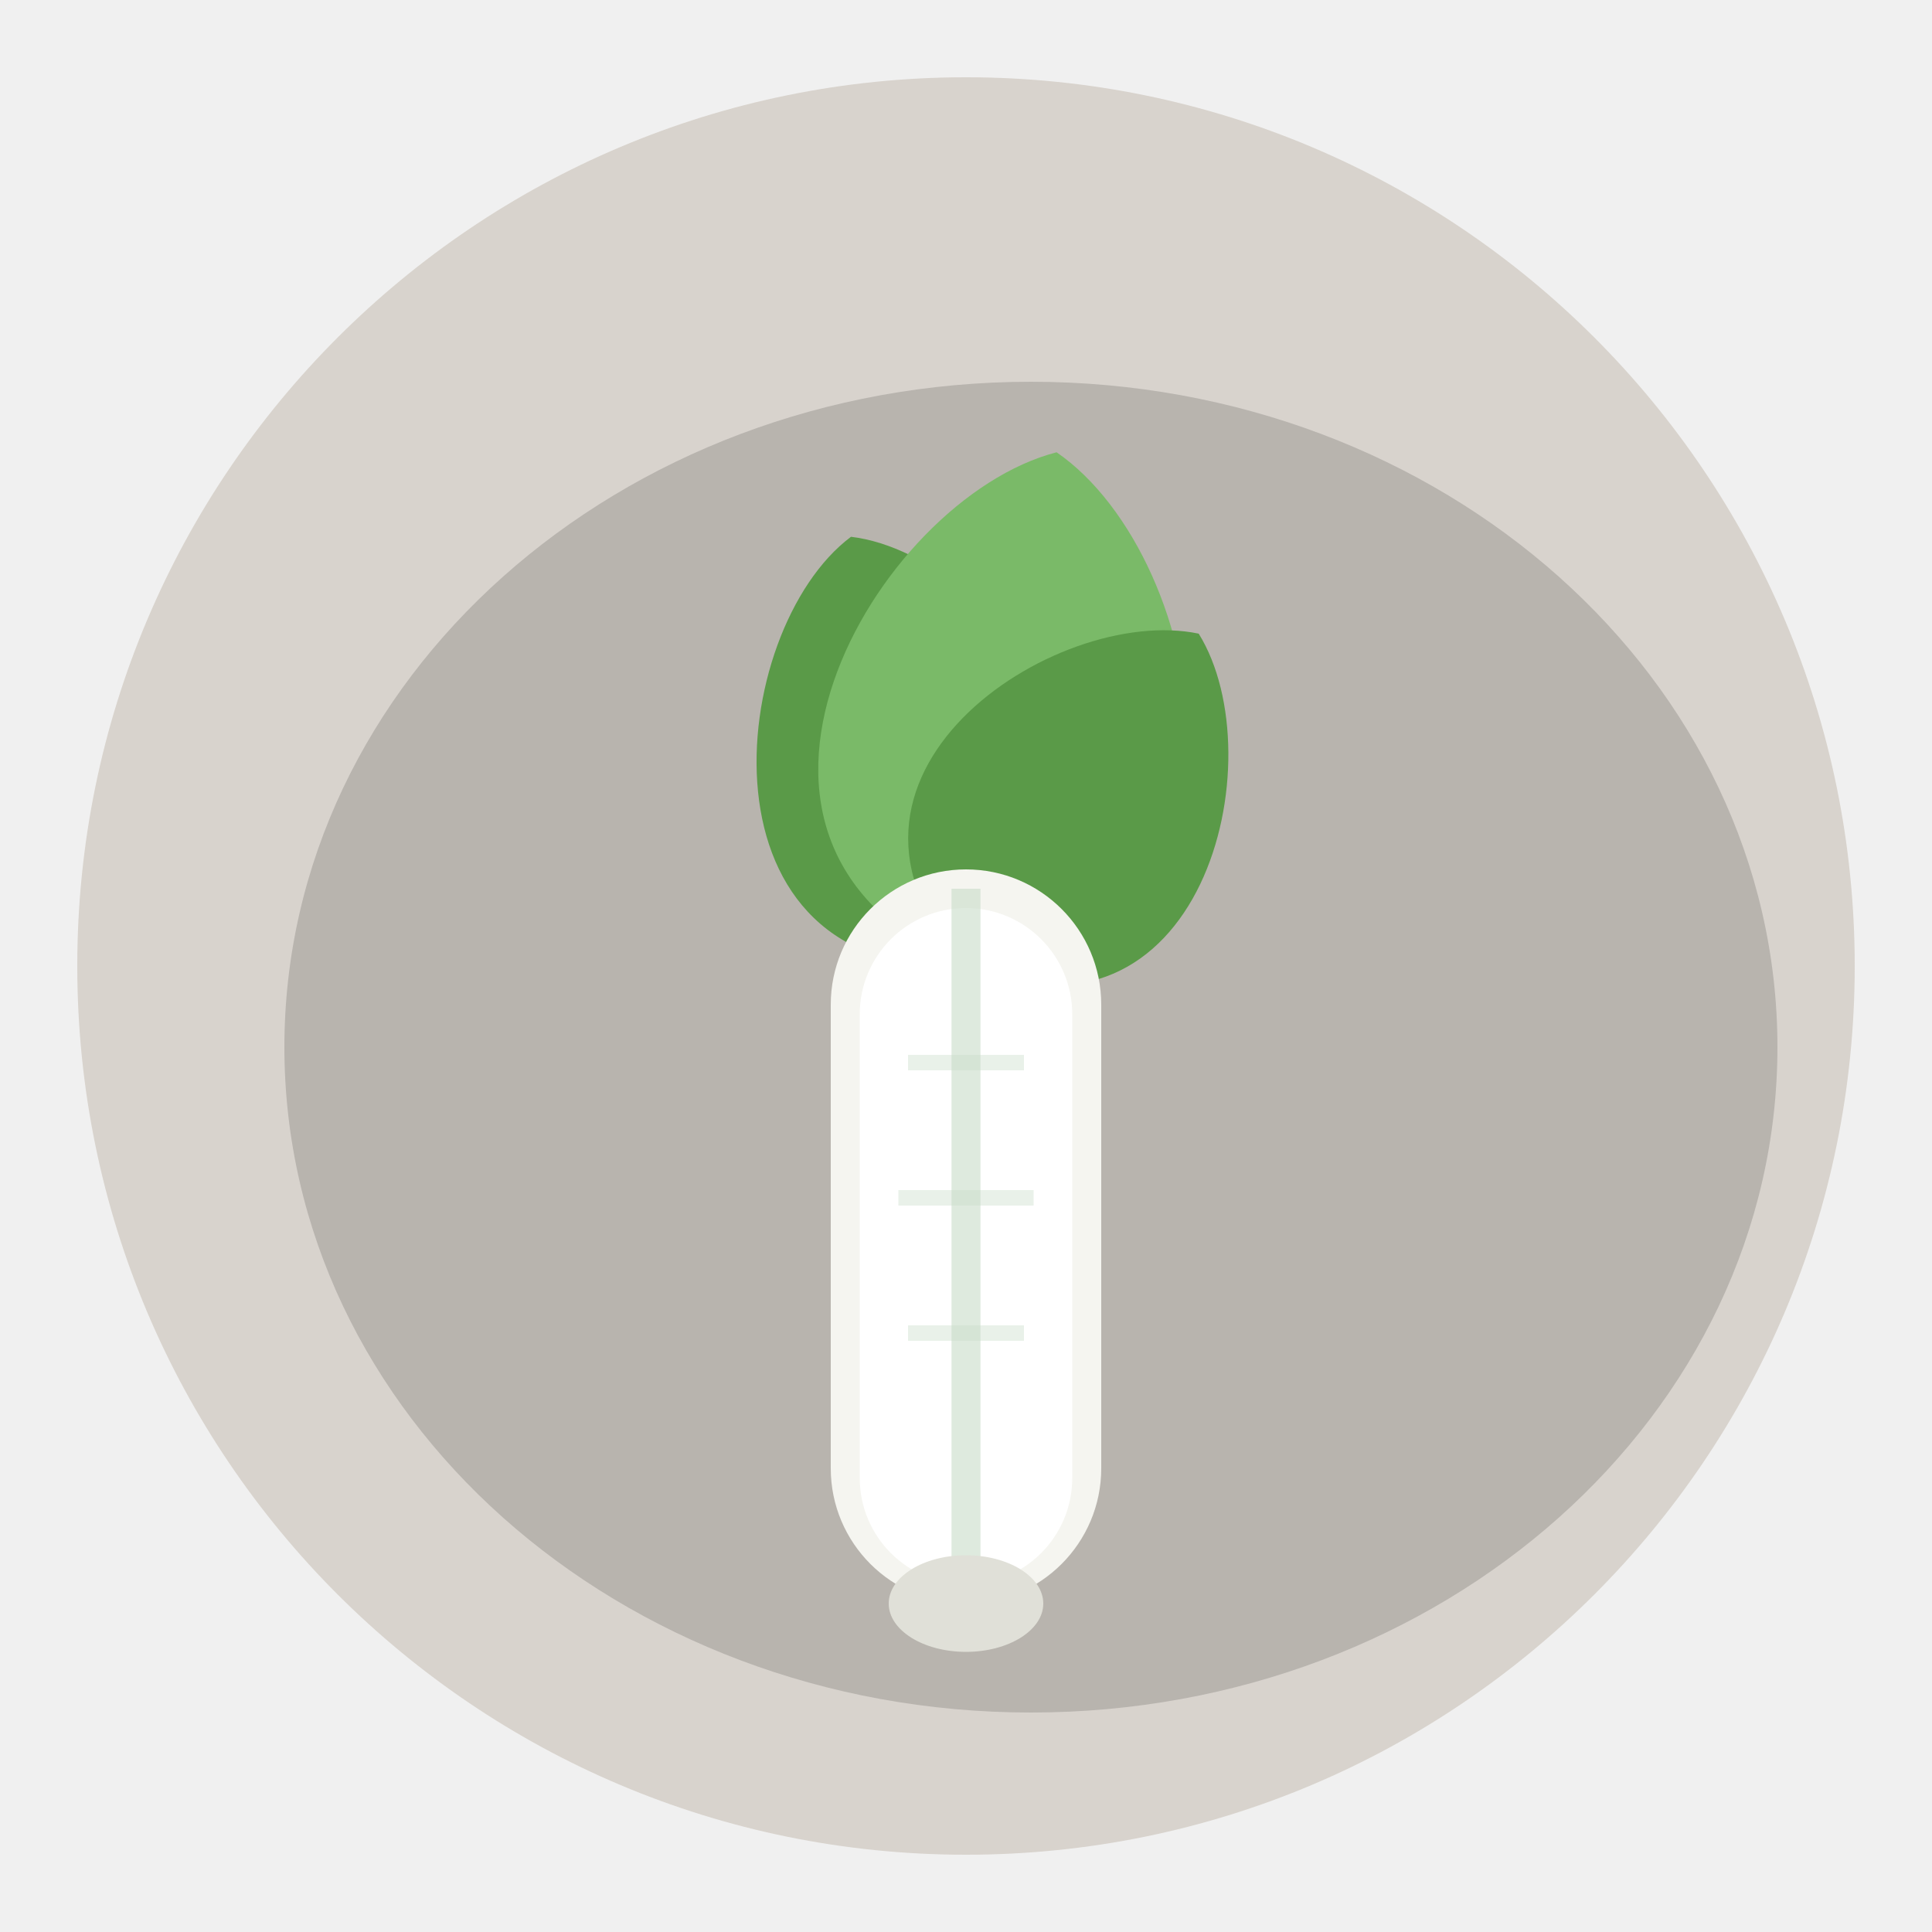
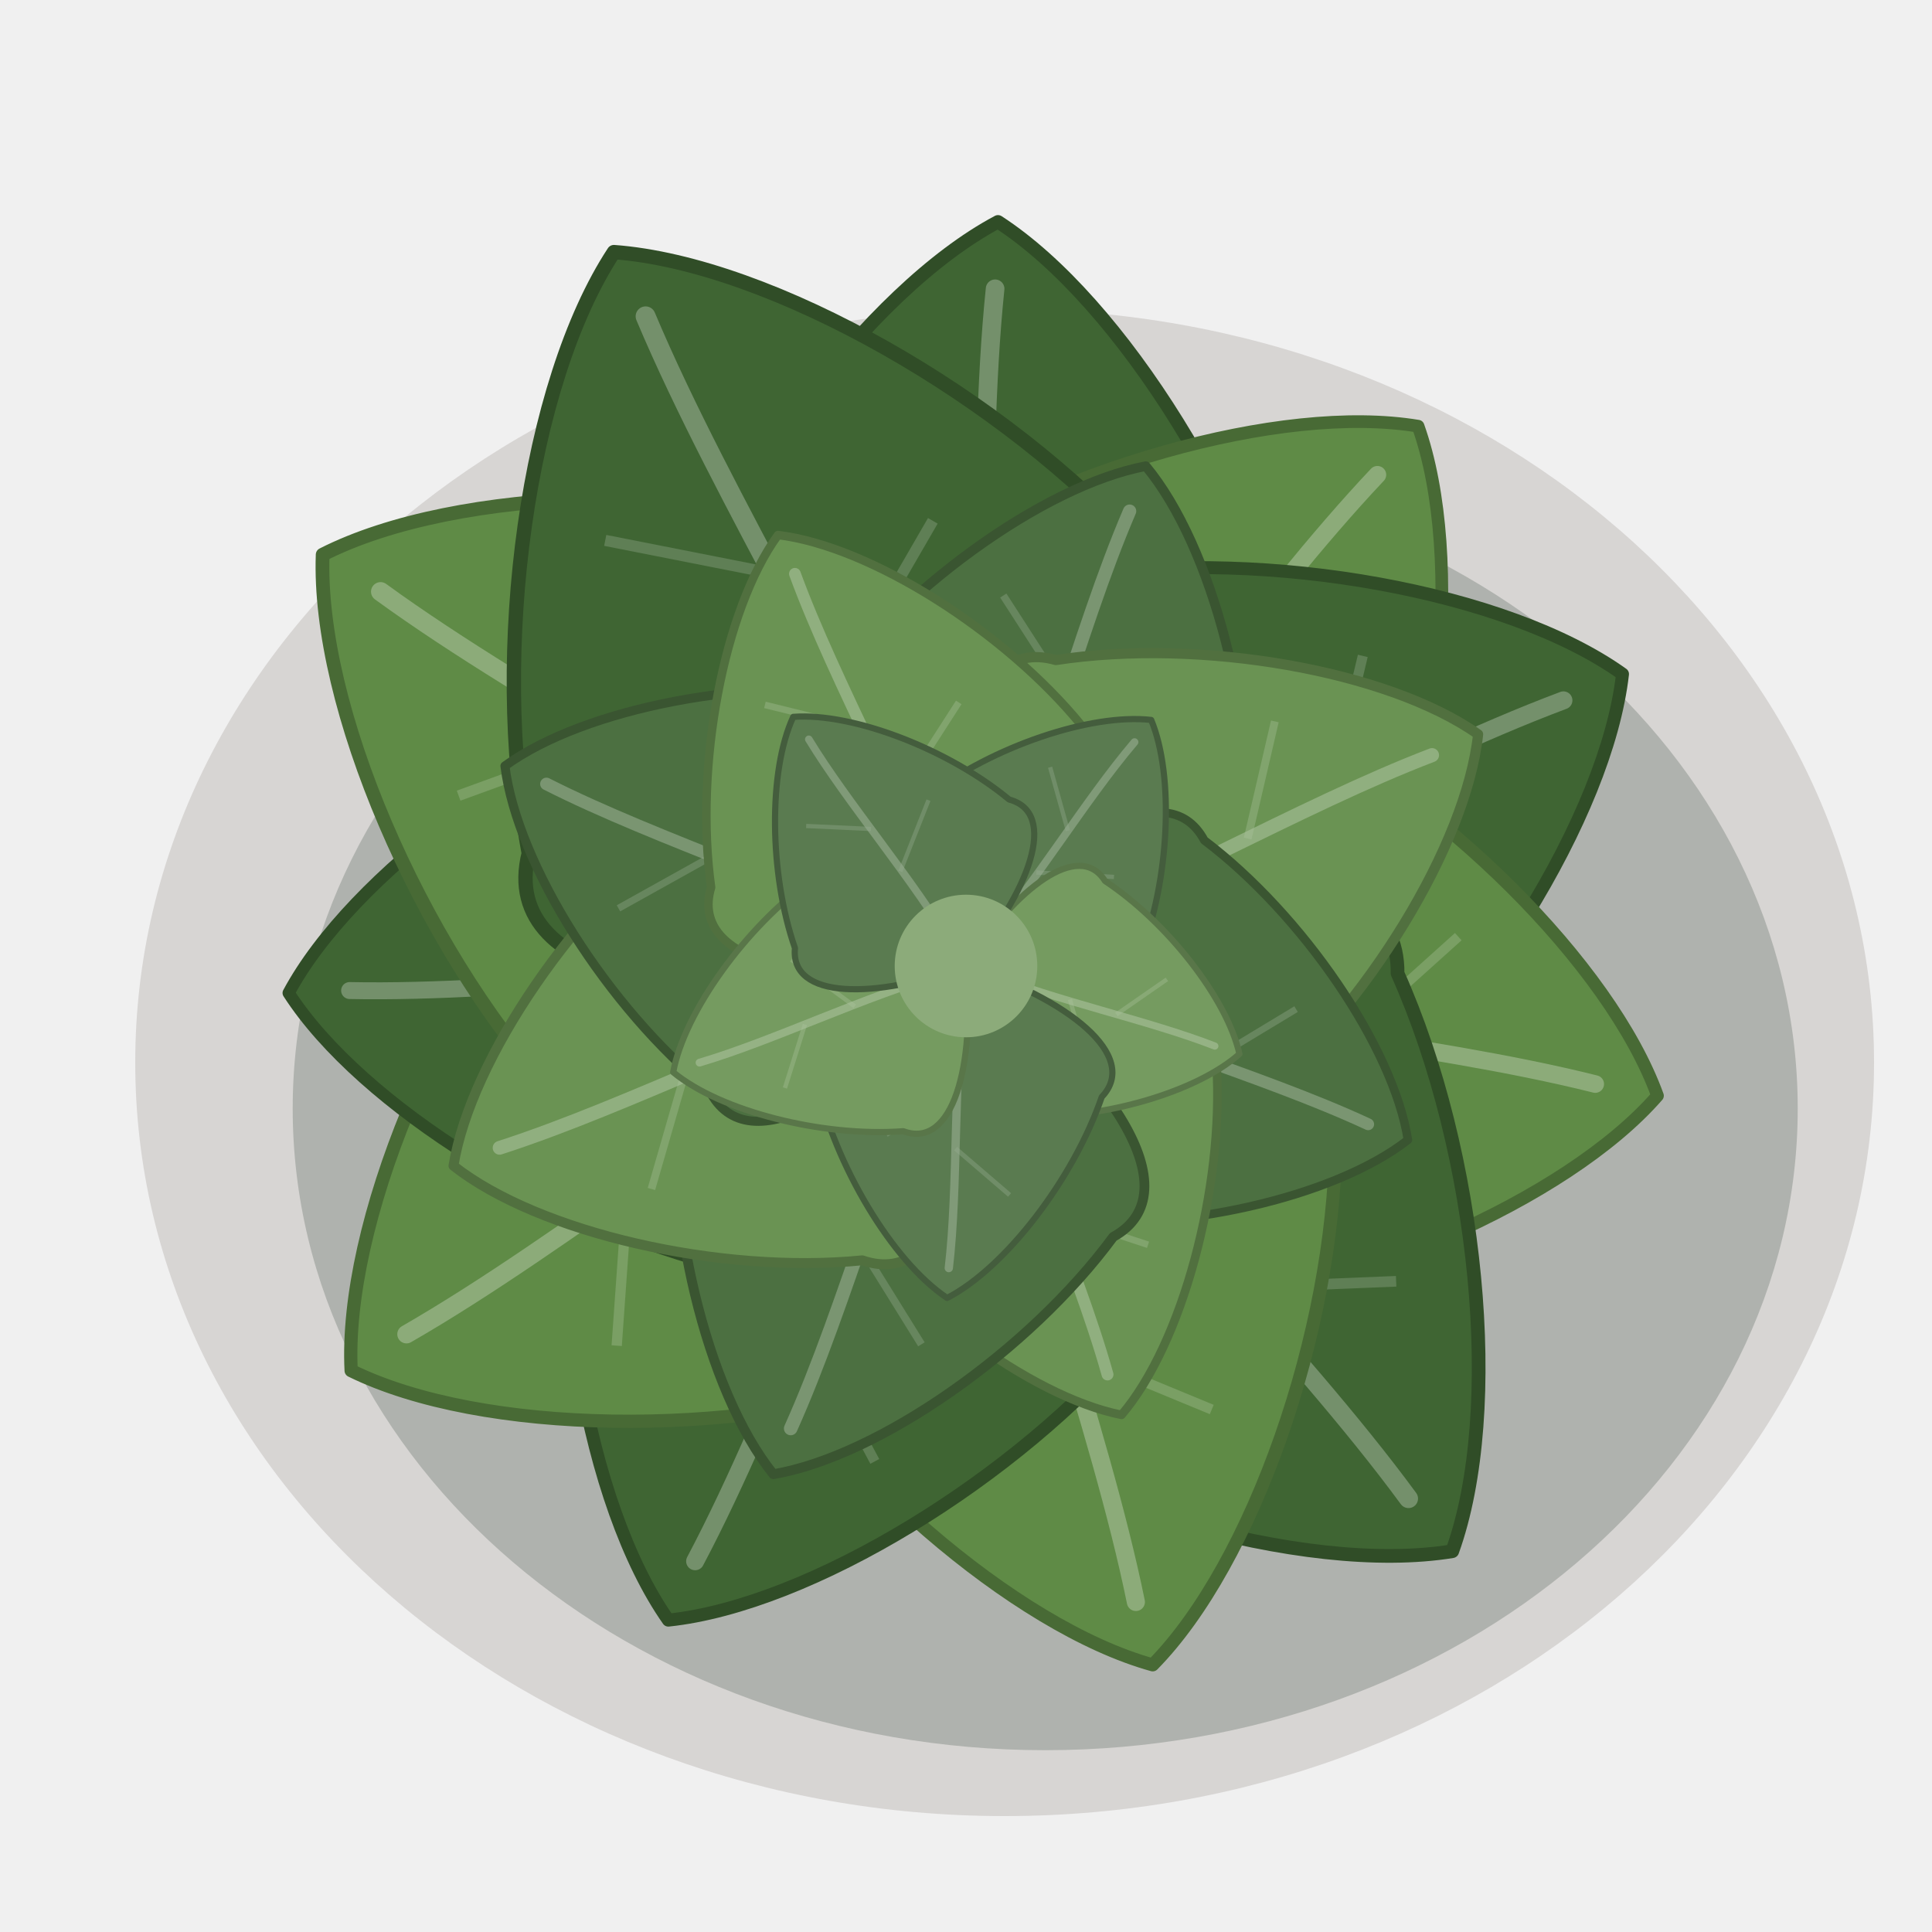
- <svg xmlns="http://www.w3.org/2000/svg" viewBox="-50 -50 100 100" width="100" height="100" role="img" aria-label="daikon">
-   <circle cx="0" cy="0" r="46" fill="#6b4e2a" opacity="0.18" />
-   <ellipse cx="3.36" cy="4.2" rx="38.64" ry="34.44" fill="rgba(0,0,0,.15)" />
-   <g transform="rotate(-15)">
-     <path d="M0 0 C 14 -3, 7.5 -20, 0 -23 C -7.5 -20, -14 -3, 0 0 Z" fill="#5a9a48" />
+ <svg xmlns="http://www.w3.org/2000/svg" viewBox="-50 -50 100 100" width="100" height="100" role="img" aria-label="Daikon">
+   <ellipse cx="2" cy="5" rx="45" ry="39" fill="#2f1d10" opacity=".13" />
+   <g class="plant-glyph plant-glyph--rosetta" style="isolation:isolate">
+     <ellipse cx="4.1" cy="7.38" rx="38.95" ry="33.21" fill="#112718" opacity="0.2" />
+     <g transform="rotate(2.461187)">
+       <path d="M0 0 C11.952 -3.084 20.82 -9.272 16.579 -14.265       C13.88 -23.904 6.554 -34.699 0 -38.555       C-6.554 -34.699 -13.88 -23.904 -16.579 -14.265       C-20.82 -9.272 -11.952 -3.084 0 0Z" fill="#3f6533" stroke="#304d27" stroke-width="0.694" stroke-linejoin="round" />
+       <path d="M0 -1 C0.771 -13.109 -0.578 -25.446 0 -35.085" fill="none" stroke="#9baf95" stroke-width="0.964" stroke-linecap="round" opacity=".58" />
+       <path d="M0 -14.651 L8.097 -20.049 M0 -21.205 L-6.554 -26.217" fill="none" stroke="#9baf95" stroke-width="0.54" opacity=".34" />
+     </g>
+     <g transform="rotate(39.94609)">
+       <path d="M0 0 C11.298 -2.916 19.68 -8.765 15.671 -13.485       C13.12 -22.596 6.196 -32.8 0 -36.445       C-6.196 -32.8 -13.12 -22.596 -15.671 -13.485       C-19.68 -8.765 -11.298 -2.916 0 0Z" fill="#5f8b46" stroke="#486a35" stroke-width="0.656" stroke-linejoin="round" />
+       <path d="M0 -1 C0.729 -12.391 -0.547 -24.053 0 -33.165" fill="none" stroke="#acc39f" stroke-width="0.911" stroke-linecap="round" opacity=".58" />
+       <path d="M0 -13.849 L7.653 -18.951 M0 -20.045 L-6.196 -24.782" fill="none" stroke="#acc39f" stroke-width="0.51" opacity=".34" />
+     </g>
+     <g transform="rotate(66.02813)">
+       <path d="M0 0 C11.528 -2.975 20.082 -8.944 15.991 -13.76       C13.388 -23.057 6.322 -33.47 0 -37.189       C-6.322 -33.47 -13.388 -23.057 -15.991 -13.76       C-20.082 -8.944 -11.528 -2.975 0 0Z" fill="#3f6533" stroke="#304d27" stroke-width="0.669" stroke-linejoin="round" />
+       <path d="M0 -1 C0.744 -12.644 -0.558 -24.544 0 -33.842" fill="none" stroke="#9baf95" stroke-width="0.93" stroke-linecap="round" opacity=".58" />
+       <path d="M0 -14.132 L7.81 -19.338 M0 -20.454 L-6.322 -25.288" fill="none" stroke="#9baf95" stroke-width="0.521" opacity=".34" />
+     </g>
+     <g transform="rotate(100.6256)">
+       <path d="M0 0 C11.289 -2.913 19.664 -8.758 15.659 -13.474       C13.11 -22.578 6.191 -32.774 0 -36.416       C-6.191 -32.774 -13.11 -22.578 -15.659 -13.474       C-19.664 -8.758 -11.289 -2.913 0 0Z" fill="#5f8b46" stroke="#486a35" stroke-width="0.655" stroke-linejoin="round" />
+       <path d="M0 -1 C0.728 -12.381 -0.546 -24.034 0 -33.138" fill="none" stroke="#acc39f" stroke-width="0.91" stroke-linecap="round" opacity=".58" />
+       <path d="M0 -13.838 L7.647 -18.936 M0 -20.029 L-6.191 -24.763" fill="none" stroke="#acc39f" stroke-width="0.51" opacity=".34" />
+     </g>
+     <g transform="rotate(140.2766)">
+       <path d="M0 0 C12.209 -3.151 21.267 -9.472 16.935 -14.572       C14.178 -24.418 6.695 -35.445 0 -39.383       C-6.695 -35.445 -14.178 -24.418 -16.935 -14.572       C-21.267 -9.472 -12.209 -3.151 0 0Z" fill="#3f6533" stroke="#304d27" stroke-width="0.709" stroke-linejoin="round" />
+       <path d="M0 -1 C0.788 -13.39 -0.591 -25.993 0 -35.839" fill="none" stroke="#9baf95" stroke-width="0.985" stroke-linecap="round" opacity=".58" />
+       <path d="M0 -14.966 L8.271 -20.479 M0 -21.661 L-6.695 -26.781" fill="none" stroke="#9baf95" stroke-width="0.551" opacity=".34" />
+     </g>
+     <g transform="rotate(165.0447)">
+       <path d="M0 0 C11.607 -2.995 20.219 -9.005 16.1 -13.854       C13.479 -23.214 6.365 -33.698 0 -37.442       C-6.365 -33.698 -13.479 -23.214 -16.1 -13.854       C-20.219 -9.005 -11.607 -2.995 0 0Z" fill="#5f8b46" stroke="#486a35" stroke-width="0.674" stroke-linejoin="round" />
+       <path d="M0 -1 C0.749 -12.73 -0.562 -24.712 0 -34.072" fill="none" stroke="#acc39f" stroke-width="0.936" stroke-linecap="round" opacity=".58" />
+       <path d="M0 -14.228 L7.863 -19.47 M0 -20.593 L-6.365 -25.461" fill="none" stroke="#acc39f" stroke-width="0.524" opacity=".34" />
+     </g>
+     <g transform="rotate(204.4679)">
+       <path d="M0 0 C11.531 -2.976 20.087 -8.946 15.995 -13.763       C13.391 -23.063 6.324 -33.478 0 -37.198       C-6.324 -33.478 -13.391 -23.063 -15.995 -13.763       C-20.087 -8.946 -11.531 -2.976 0 0Z" fill="#3f6533" stroke="#304d27" stroke-width="0.67" stroke-linejoin="round" />
+       <path d="M0 -1 C0.744 -12.647 -0.558 -24.551 0 -33.85" fill="none" stroke="#9baf95" stroke-width="0.93" stroke-linecap="round" opacity=".58" />
+       <path d="M0 -14.135 L7.812 -19.343 M0 -20.459 L-6.324 -25.295" fill="none" stroke="#9baf95" stroke-width="0.521" opacity=".34" />
+     </g>
+     <g transform="rotate(236.6526)">
+       <path d="M0 0 C11.81 -3.048 20.573 -9.162 16.382 -14.096       C13.715 -23.62 6.477 -34.288 0 -38.097       C-6.477 -34.288 -13.715 -23.62 -16.382 -14.096       C-20.573 -9.162 -11.81 -3.048 0 0Z" fill="#5f8b46" stroke="#486a35" stroke-width="0.686" stroke-linejoin="round" />
+       <path d="M0 -1 C0.762 -12.953 -0.571 -25.144 0 -34.669" fill="none" stroke="#acc39f" stroke-width="0.952" stroke-linecap="round" opacity=".58" />
+       <path d="M0 -14.477 L8 -19.811 M0 -20.953 L-6.477 -25.906" fill="none" stroke="#acc39f" stroke-width="0.533" opacity=".34" />
+     </g>
+     <g transform="rotate(267.7193)">
+       <path d="M0 0 C10.877 -2.807 18.947 -8.438 15.087 -12.982       C12.631 -21.754 5.965 -31.578 0 -35.087       C-5.965 -31.578 -12.631 -21.754 -15.087 -12.982       C-18.947 -8.438 -10.877 -2.807 0 0Z" fill="#3f6533" stroke="#304d27" stroke-width="0.632" stroke-linejoin="round" />
+       <path d="M0 -1 C0.702 -11.929 -0.526 -23.157 0 -31.929" fill="none" stroke="#9baf95" stroke-width="0.877" stroke-linecap="round" opacity=".58" />
+       <path d="M0 -13.333 L7.368 -18.245 M0 -19.298 L-5.965 -23.859" fill="none" stroke="#9baf95" stroke-width="0.491" opacity=".34" />
+     </g>
+     <g transform="rotate(302.5951)">
+       <path d="M0 0 C12.252 -3.162 21.343 -9.505 16.995 -14.624       C14.229 -24.505 6.719 -35.571 0 -39.524       C-6.719 -35.571 -14.229 -24.505 -16.995 -14.624       C-21.343 -9.505 -12.252 -3.162 0 0Z" fill="#5f8b46" stroke="#486a35" stroke-width="0.711" stroke-linejoin="round" />
+       <path d="M0 -1 C0.79 -13.438 -0.593 -26.086 0 -35.967" fill="none" stroke="#acc39f" stroke-width="0.988" stroke-linecap="round" opacity=".58" />
+       <path d="M0 -15.019 L8.3 -20.552 M0 -21.738 L-6.719 -26.876" fill="none" stroke="#acc39f" stroke-width="0.553" opacity=".34" />
+     </g>
+     <g transform="rotate(333.7479)">
+       <path d="M0 0 C12.772 -3.296 22.249 -9.909 17.716 -15.244       C14.832 -25.545 7.004 -37.081 0 -41.201       C-7.004 -37.081 -14.832 -25.545 -17.716 -15.244       C-22.249 -9.909 -12.772 -3.296 0 0Z" fill="#3f6533" stroke="#304d27" stroke-width="0.742" stroke-linejoin="round" />
+       <path d="M0 -1 C0.824 -14.008 -0.618 -27.193 0 -37.493" fill="none" stroke="#9baf95" stroke-width="1.03" stroke-linecap="round" opacity=".58" />
+       <path d="M0 -15.656 L8.652 -21.425 M0 -22.661 L-7.004 -28.017" fill="none" stroke="#9baf95" stroke-width="0.577" opacity=".34" />
+     </g>
+     <g transform="rotate(19.78331)">
+       <path d="M0 0 C8.523 -2.2 14.847 -6.612 11.823 -10.173       C9.898 -17.047 4.674 -24.745 0 -27.495       C-4.674 -24.745 -9.898 -17.047 -11.823 -10.173       C-14.847 -6.612 -8.523 -2.2 0 0Z" fill="#4c7041" stroke="#3a5531" stroke-width="0.495" stroke-linejoin="round" />
+       <path d="M0 -1 C0.55 -9.348 -0.412 -18.146 0 -25.02" fill="none" stroke="#9baf95" stroke-width="0.687" stroke-linecap="round" opacity=".58" />
+       <path d="M0 -10.448 L5.774 -14.297 M0 -15.122 L-4.674 -18.696" fill="none" stroke="#9baf95" stroke-width="0.385" opacity=".34" />
+     </g>
+     <g transform="rotate(65.65434)">
+       <path d="M0 0 C9.019 -2.327 15.711 -6.997 12.51 -10.765       C10.474 -18.038 4.946 -26.184 0 -29.094       C-4.946 -26.184 -10.474 -18.038 -12.51 -10.765       C-15.711 -6.997 -9.019 -2.327 0 0Z" fill="#6a9353" stroke="#51703f" stroke-width="0.524" stroke-linejoin="round" />
+       <path d="M0 -1 C0.582 -9.892 -0.436 -19.202 0 -26.475" fill="none" stroke="#acc39f" stroke-width="0.727" stroke-linecap="round" opacity=".58" />
+       <path d="M0 -11.056 L6.11 -15.129 M0 -16.002 L-4.946 -19.784" fill="none" stroke="#acc39f" stroke-width="0.407" opacity=".34" />
+     </g>
+     <g transform="rotate(111.4792)">
+       <path d="M0 0 C7.62 -1.967 13.274 -5.912 10.57 -9.095       C8.849 -15.24 4.179 -22.123 0 -24.581       C-4.179 -22.123 -8.849 -15.24 -10.57 -9.095       C-13.274 -5.912 -7.62 -1.967 0 0Z" fill="#4c7041" stroke="#3a5531" stroke-width="0.442" stroke-linejoin="round" />
+       <path d="M0 -1 C0.492 -8.358 -0.369 -16.224 0 -22.369" fill="none" stroke="#9baf95" stroke-width="0.615" stroke-linecap="round" opacity=".58" />
+       <path d="M0 -9.341 L5.162 -12.782 M0 -13.52 L-4.179 -16.715" fill="none" stroke="#9baf95" stroke-width="0.344" opacity=".34" />
+     </g>
+     <g transform="rotate(160.8906)">
+       <path d="M0 0 C7.622 -1.967 13.278 -5.914 10.573 -9.098       C8.852 -15.245 4.18 -22.13 0 -24.589       C-4.18 -22.13 -8.852 -15.245 -10.573 -9.098       C-13.278 -5.914 -7.622 -1.967 0 0Z" fill="#6a9353" stroke="#51703f" stroke-width="0.443" stroke-linejoin="round" />
+       <path d="M0 -1 C0.492 -8.36 -0.369 -16.229 0 -22.376" fill="none" stroke="#acc39f" stroke-width="0.615" stroke-linecap="round" opacity=".58" />
+       <path d="M0 -9.344 L5.164 -12.786 M0 -13.524 L-4.18 -16.72" fill="none" stroke="#acc39f" stroke-width="0.344" opacity=".34" />
+     </g>
+     <g transform="rotate(200.759)">
+       <path d="M0 0 C8.721 -2.25 15.191 -6.765 12.096 -10.408       C10.127 -17.441 4.782 -25.318 0 -28.131       C-4.782 -25.318 -10.127 -17.441 -12.096 -10.408       C-15.191 -6.765 -8.721 -2.25 0 0Z" fill="#4c7041" stroke="#3a5531" stroke-width="0.506" stroke-linejoin="round" />
+       <path d="M0 -1 C0.563 -9.564 -0.422 -18.566 0 -25.599" fill="none" stroke="#9baf95" stroke-width="0.703" stroke-linecap="round" opacity=".58" />
+       <path d="M0 -10.69 L5.907 -14.628 M0 -15.472 L-4.782 -19.129" fill="none" stroke="#9baf95" stroke-width="0.394" opacity=".34" />
+     </g>
+     <g transform="rotate(248.7029)">
+       <path d="M0 0 C8.827 -2.278 15.376 -6.848 12.244 -10.535       C10.25 -17.653 4.84 -25.626 0 -28.473       C-4.84 -25.626 -10.25 -17.653 -12.244 -10.535       C-15.376 -6.848 -8.827 -2.278 0 0Z" fill="#6a9353" stroke="#51703f" stroke-width="0.513" stroke-linejoin="round" />
+       <path d="M0 -1 C0.569 -9.681 -0.427 -18.792 0 -25.911" fill="none" stroke="#acc39f" stroke-width="0.712" stroke-linecap="round" opacity=".58" />
+       <path d="M0 -10.82 L5.979 -14.806 M0 -15.66 L-4.84 -19.362" fill="none" stroke="#acc39f" stroke-width="0.399" opacity=".34" />
+     </g>
+     <g transform="rotate(293.4569)">
+       <path d="M0 0 C8.064 -2.081 14.048 -6.256 11.186 -9.625       C9.365 -16.129 4.422 -23.413 0 -26.014       C-4.422 -23.413 -9.365 -16.129 -11.186 -9.625       C-14.048 -6.256 -8.064 -2.081 0 0Z" fill="#4c7041" stroke="#3a5531" stroke-width="0.468" stroke-linejoin="round" />
+       <path d="M0 -1 C0.52 -8.845 -0.39 -17.169 0 -23.673" fill="none" stroke="#9baf95" stroke-width="0.65" stroke-linecap="round" opacity=".58" />
+       <path d="M0 -9.885 L5.463 -13.527 M0 -14.308 L-4.422 -17.69" fill="none" stroke="#9baf95" stroke-width="0.364" opacity=".34" />
+     </g>
+     <g transform="rotate(336.4324)">
+       <path d="M0 0 C7.545 -1.947 13.142 -5.853 10.465 -9.005       C8.761 -15.089 4.137 -21.904 0 -24.337       C-4.137 -21.904 -8.761 -15.089 -10.465 -9.005       C-13.142 -5.853 -7.545 -1.947 0 0Z" fill="#6a9353" stroke="#51703f" stroke-width="0.438" stroke-linejoin="round" />
+       <path d="M0 -1 C0.487 -8.275 -0.365 -16.063 0 -22.147" fill="none" stroke="#acc39f" stroke-width="0.608" stroke-linecap="round" opacity=".58" />
+       <path d="M0 -9.248 L5.111 -12.655 M0 -13.386 L-4.137 -16.549" fill="none" stroke="#acc39f" stroke-width="0.341" opacity=".34" />
+     </g>
+     <g transform="rotate(36.96849)">
+       <path d="M0 0 C4.942 -1.275 8.608 -3.834 6.854 -5.898       C5.739 -9.883 2.71 -14.346 0 -15.94       C-2.71 -14.346 -5.739 -9.883 -6.854 -5.898       C-8.608 -3.834 -4.942 -1.275 0 0Z" fill="#5a7b50" stroke="#445d3d" stroke-width="0.32" stroke-linejoin="round" />
+       <path d="M0 -1 C0.319 -5.42 -0.239 -10.521 0 -14.506" fill="none" stroke="#9baf95" stroke-width="0.399" stroke-linecap="round" opacity=".58" />
+       <path d="M0 -6.057 L3.347 -8.289 M0 -8.767 L-2.71 -10.839" fill="none" stroke="#9baf95" stroke-width="0.223" opacity=".34" />
+     </g>
+     <g transform="rotate(107.8345)">
+       <path d="M0 0 C4.609 -1.189 8.028 -3.576 6.393 -5.501       C5.352 -9.218 2.527 -13.381 0 -14.867       C-2.527 -13.381 -5.352 -9.218 -6.393 -5.501       C-8.028 -3.576 -4.609 -1.189 0 0Z" fill="#759b60" stroke="#597649" stroke-width="0.32" stroke-linejoin="round" />
+       <path d="M0 -1 C0.297 -5.055 -0.223 -9.812 0 -13.529" fill="none" stroke="#acc39f" stroke-width="0.372" stroke-linecap="round" opacity=".58" />
+       <path d="M0 -5.65 L3.122 -7.731 M0 -8.177 L-2.527 -10.11" fill="none" stroke="#acc39f" stroke-width="0.22" opacity=".34" />
+     </g>
+     <g transform="rotate(183.2597)">
+       <path d="M0 0 C5.335 -1.377 9.294 -4.139 7.4 -6.368       C6.196 -10.67 2.926 -15.489 0 -17.21       C-2.926 -15.489 -6.196 -10.67 -7.4 -6.368       C-9.294 -4.139 -5.335 -1.377 0 0Z" fill="#5a7b50" stroke="#445d3d" stroke-width="0.32" stroke-linejoin="round" />
+       <path d="M0 -1 C0.344 -5.852 -0.258 -11.359 0 -15.661" fill="none" stroke="#9baf95" stroke-width="0.43" stroke-linecap="round" opacity=".58" />
+       <path d="M0 -6.54 L3.614 -8.949 M0 -9.466 L-2.926 -11.703" fill="none" stroke="#9baf95" stroke-width="0.241" opacity=".34" />
+     </g>
+     <g transform="rotate(250.066)">
+       <path d="M0 0 C4.998 -1.29 8.706 -3.877 6.933 -5.965       C5.804 -9.996 2.741 -14.51 0 -16.122       C-2.741 -14.51 -5.804 -9.996 -6.933 -5.965       C-8.706 -3.877 -4.998 -1.29 0 0Z" fill="#759b60" stroke="#597649" stroke-width="0.32" stroke-linejoin="round" />
+       <path d="M0 -1 C0.322 -5.482 -0.242 -10.641 0 -14.671" fill="none" stroke="#acc39f" stroke-width="0.403" stroke-linecap="round" opacity=".58" />
+       <path d="M0 -6.126 L3.386 -8.383 M0 -8.867 L-2.741 -10.963" fill="none" stroke="#acc39f" stroke-width="0.226" opacity=".34" />
+     </g>
+     <g transform="rotate(325.2597)">
+       <path d="M0 0 C4.864 -1.255 8.474 -3.774 6.747 -5.806       C5.649 -9.729 2.668 -14.123 0 -15.692       C-2.668 -14.123 -5.649 -9.729 -6.747 -5.806       C-8.474 -3.774 -4.864 -1.255 0 0Z" fill="#5a7b50" stroke="#445d3d" stroke-width="0.32" stroke-linejoin="round" />
+       <path d="M0 -1 C0.314 -5.335 -0.235 -10.357 0 -14.279" fill="none" stroke="#9baf95" stroke-width="0.392" stroke-linecap="round" opacity=".58" />
+       <path d="M0 -5.963 L3.295 -8.16 M0 -8.63 L-2.668 -10.67" fill="none" stroke="#9baf95" stroke-width="0.22" opacity=".34" />
+     </g>
+     <circle r="3.69" fill="#8cab7a" />
  </g>
-   <g transform="rotate(10)">
-     <path d="M0 0 C 16 -3.5, 8.8 -23, 0 -27 C -8.8 -23, -16 -3.5, 0 0 Z" fill="#7aba68" />
-   </g>
-   <g transform="rotate(35)">
-     <path d="M0 0 C 13 -2.8, 7 -18, 0 -21 C -7 -18, -13 -2.8, 0 0 Z" fill="#5a9a48" />
-   </g>
-   <rect x="-7" y="-5" width="14" height="38" rx="7" fill="#f5f5f0" />
-   <rect x="-5.5" y="-3" width="11" height="35" rx="5.5" fill="#ffffff" />
-   <line x1="0" y1="-4" x2="0" y2="32" stroke="rgba(200,220,200,.6)" stroke-width="1.5" />
-   <line x1="-3" y1="5" x2="3" y2="5" stroke="rgba(200,220,200,.4)" stroke-width="0.8" />
-   <line x1="-3.5" y1="12" x2="3.5" y2="12" stroke="rgba(200,220,200,.4)" stroke-width="0.8" />
-   <line x1="-3" y1="19" x2="3" y2="19" stroke="rgba(200,220,200,.4)" stroke-width="0.8" />
-   <ellipse cx="0" cy="33" rx="4" ry="2.5" fill="#e0e0d8" />
</svg>
